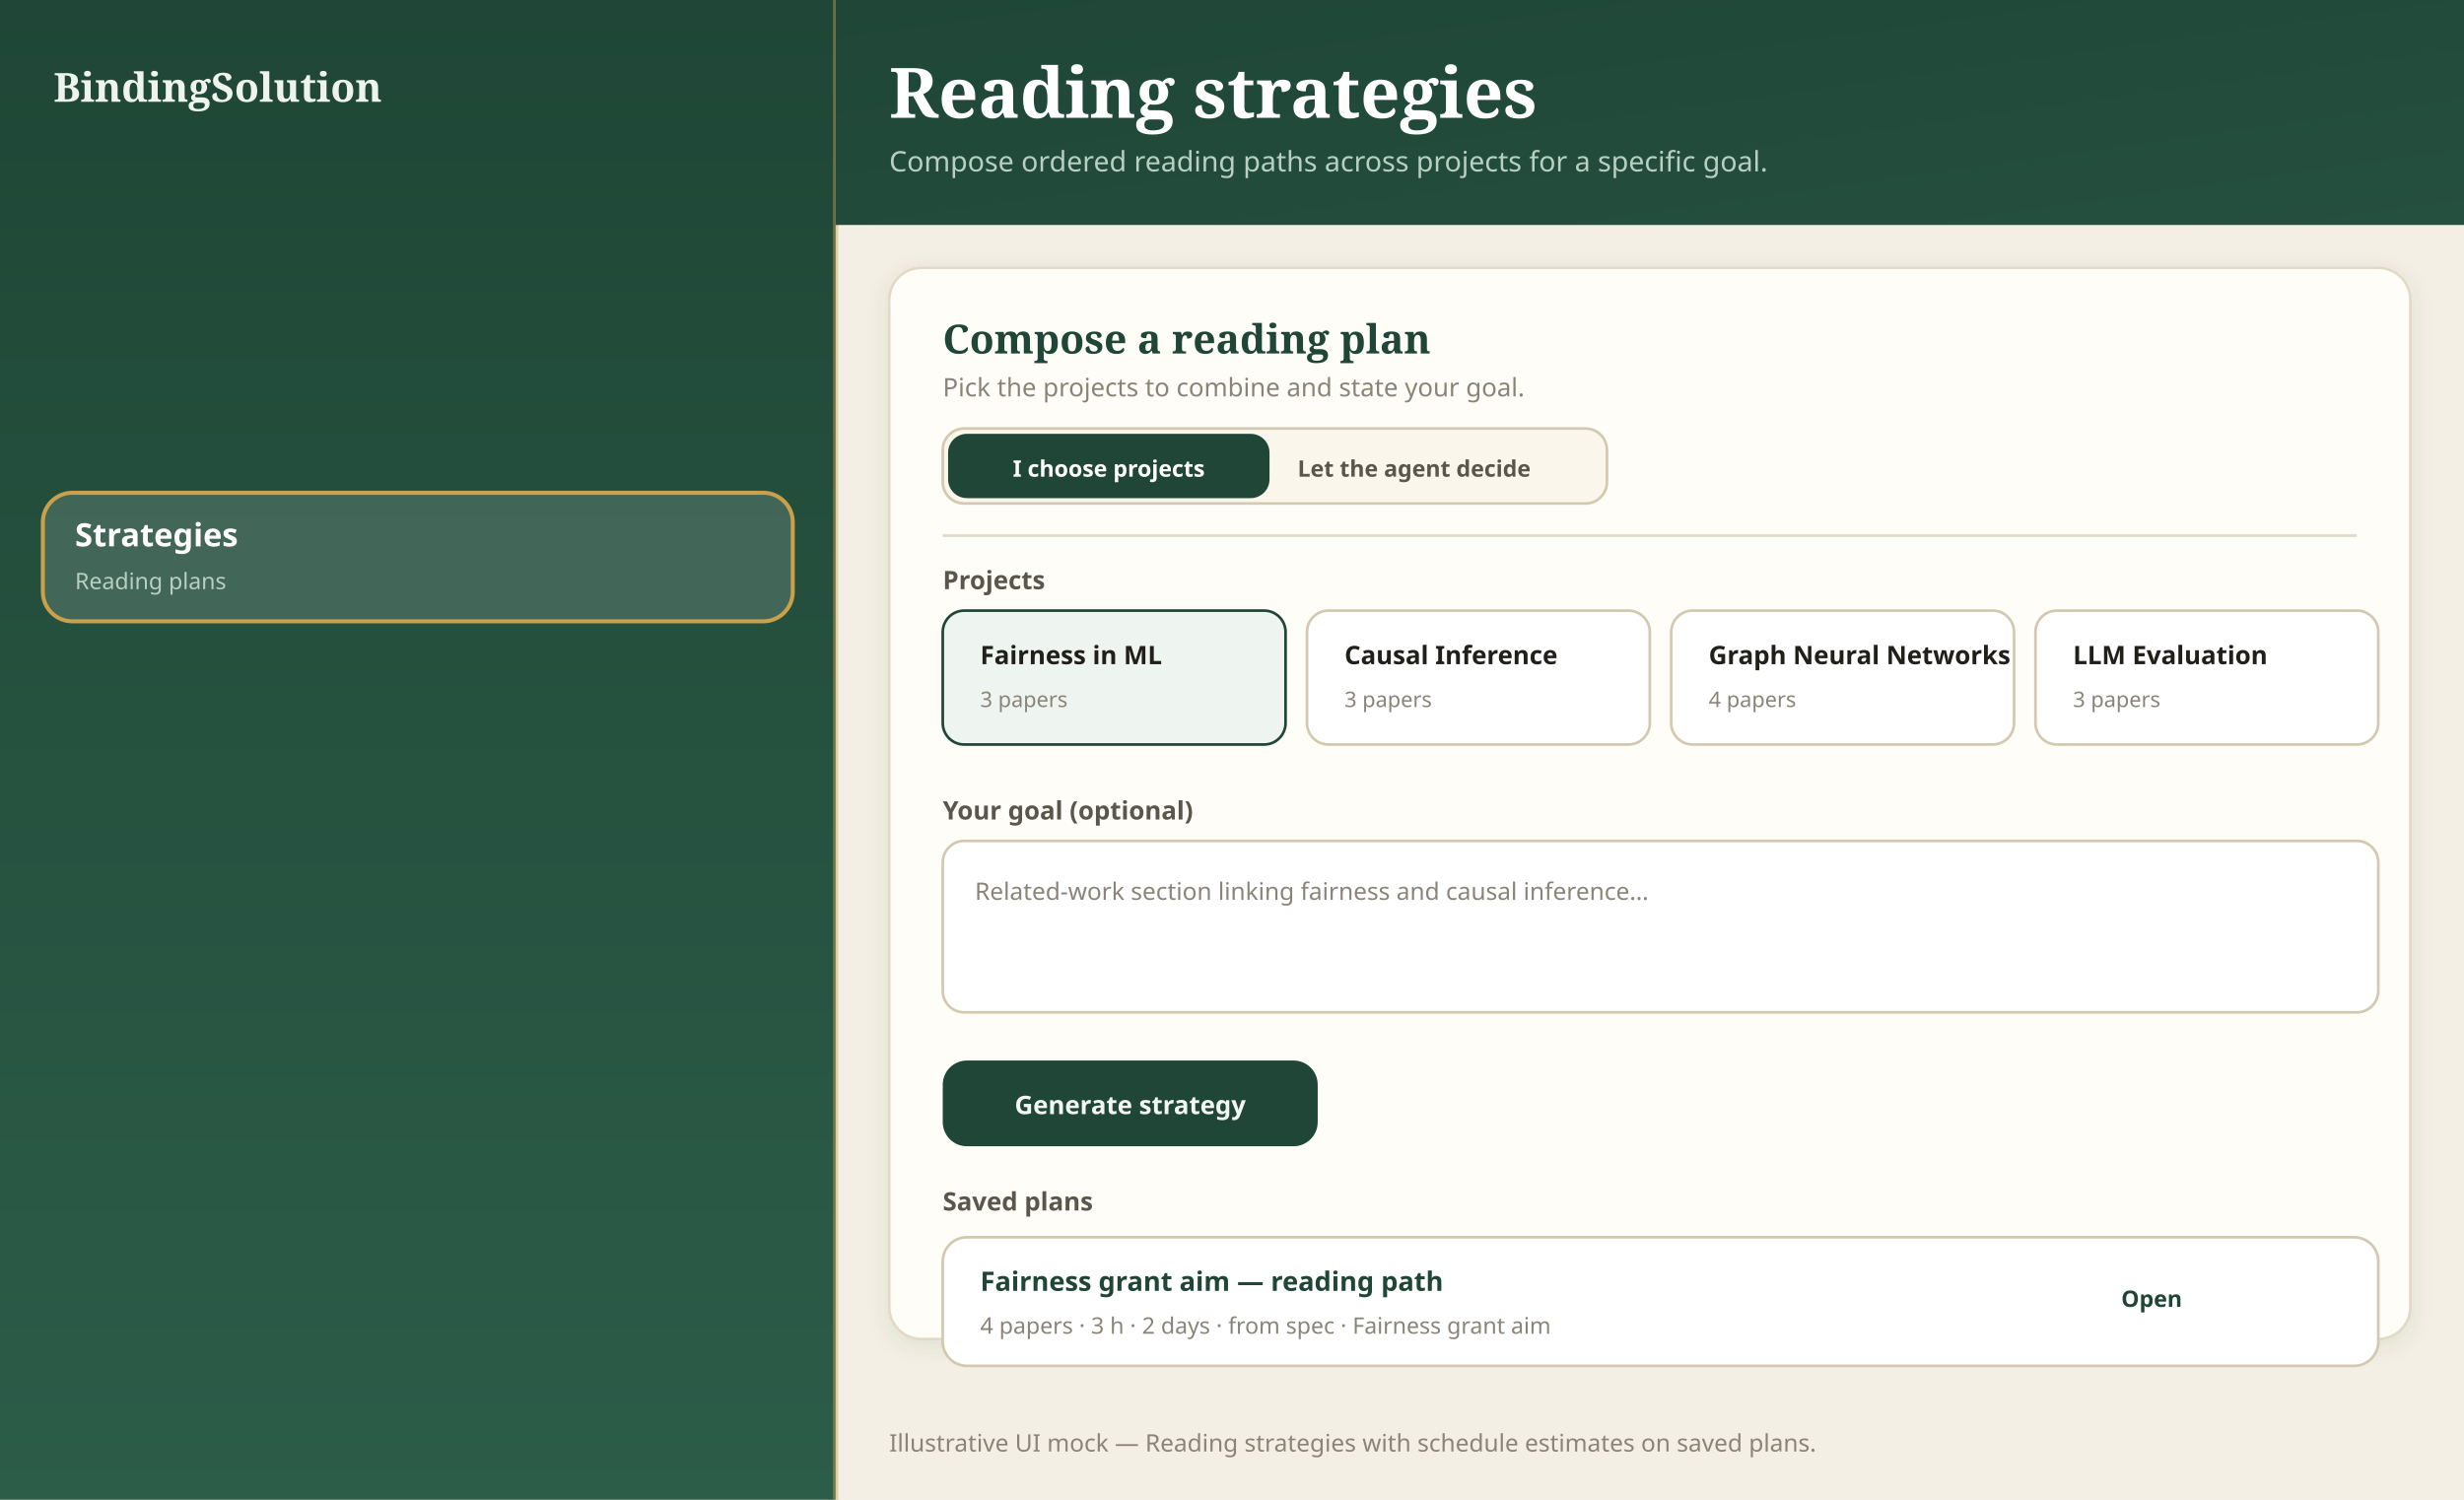
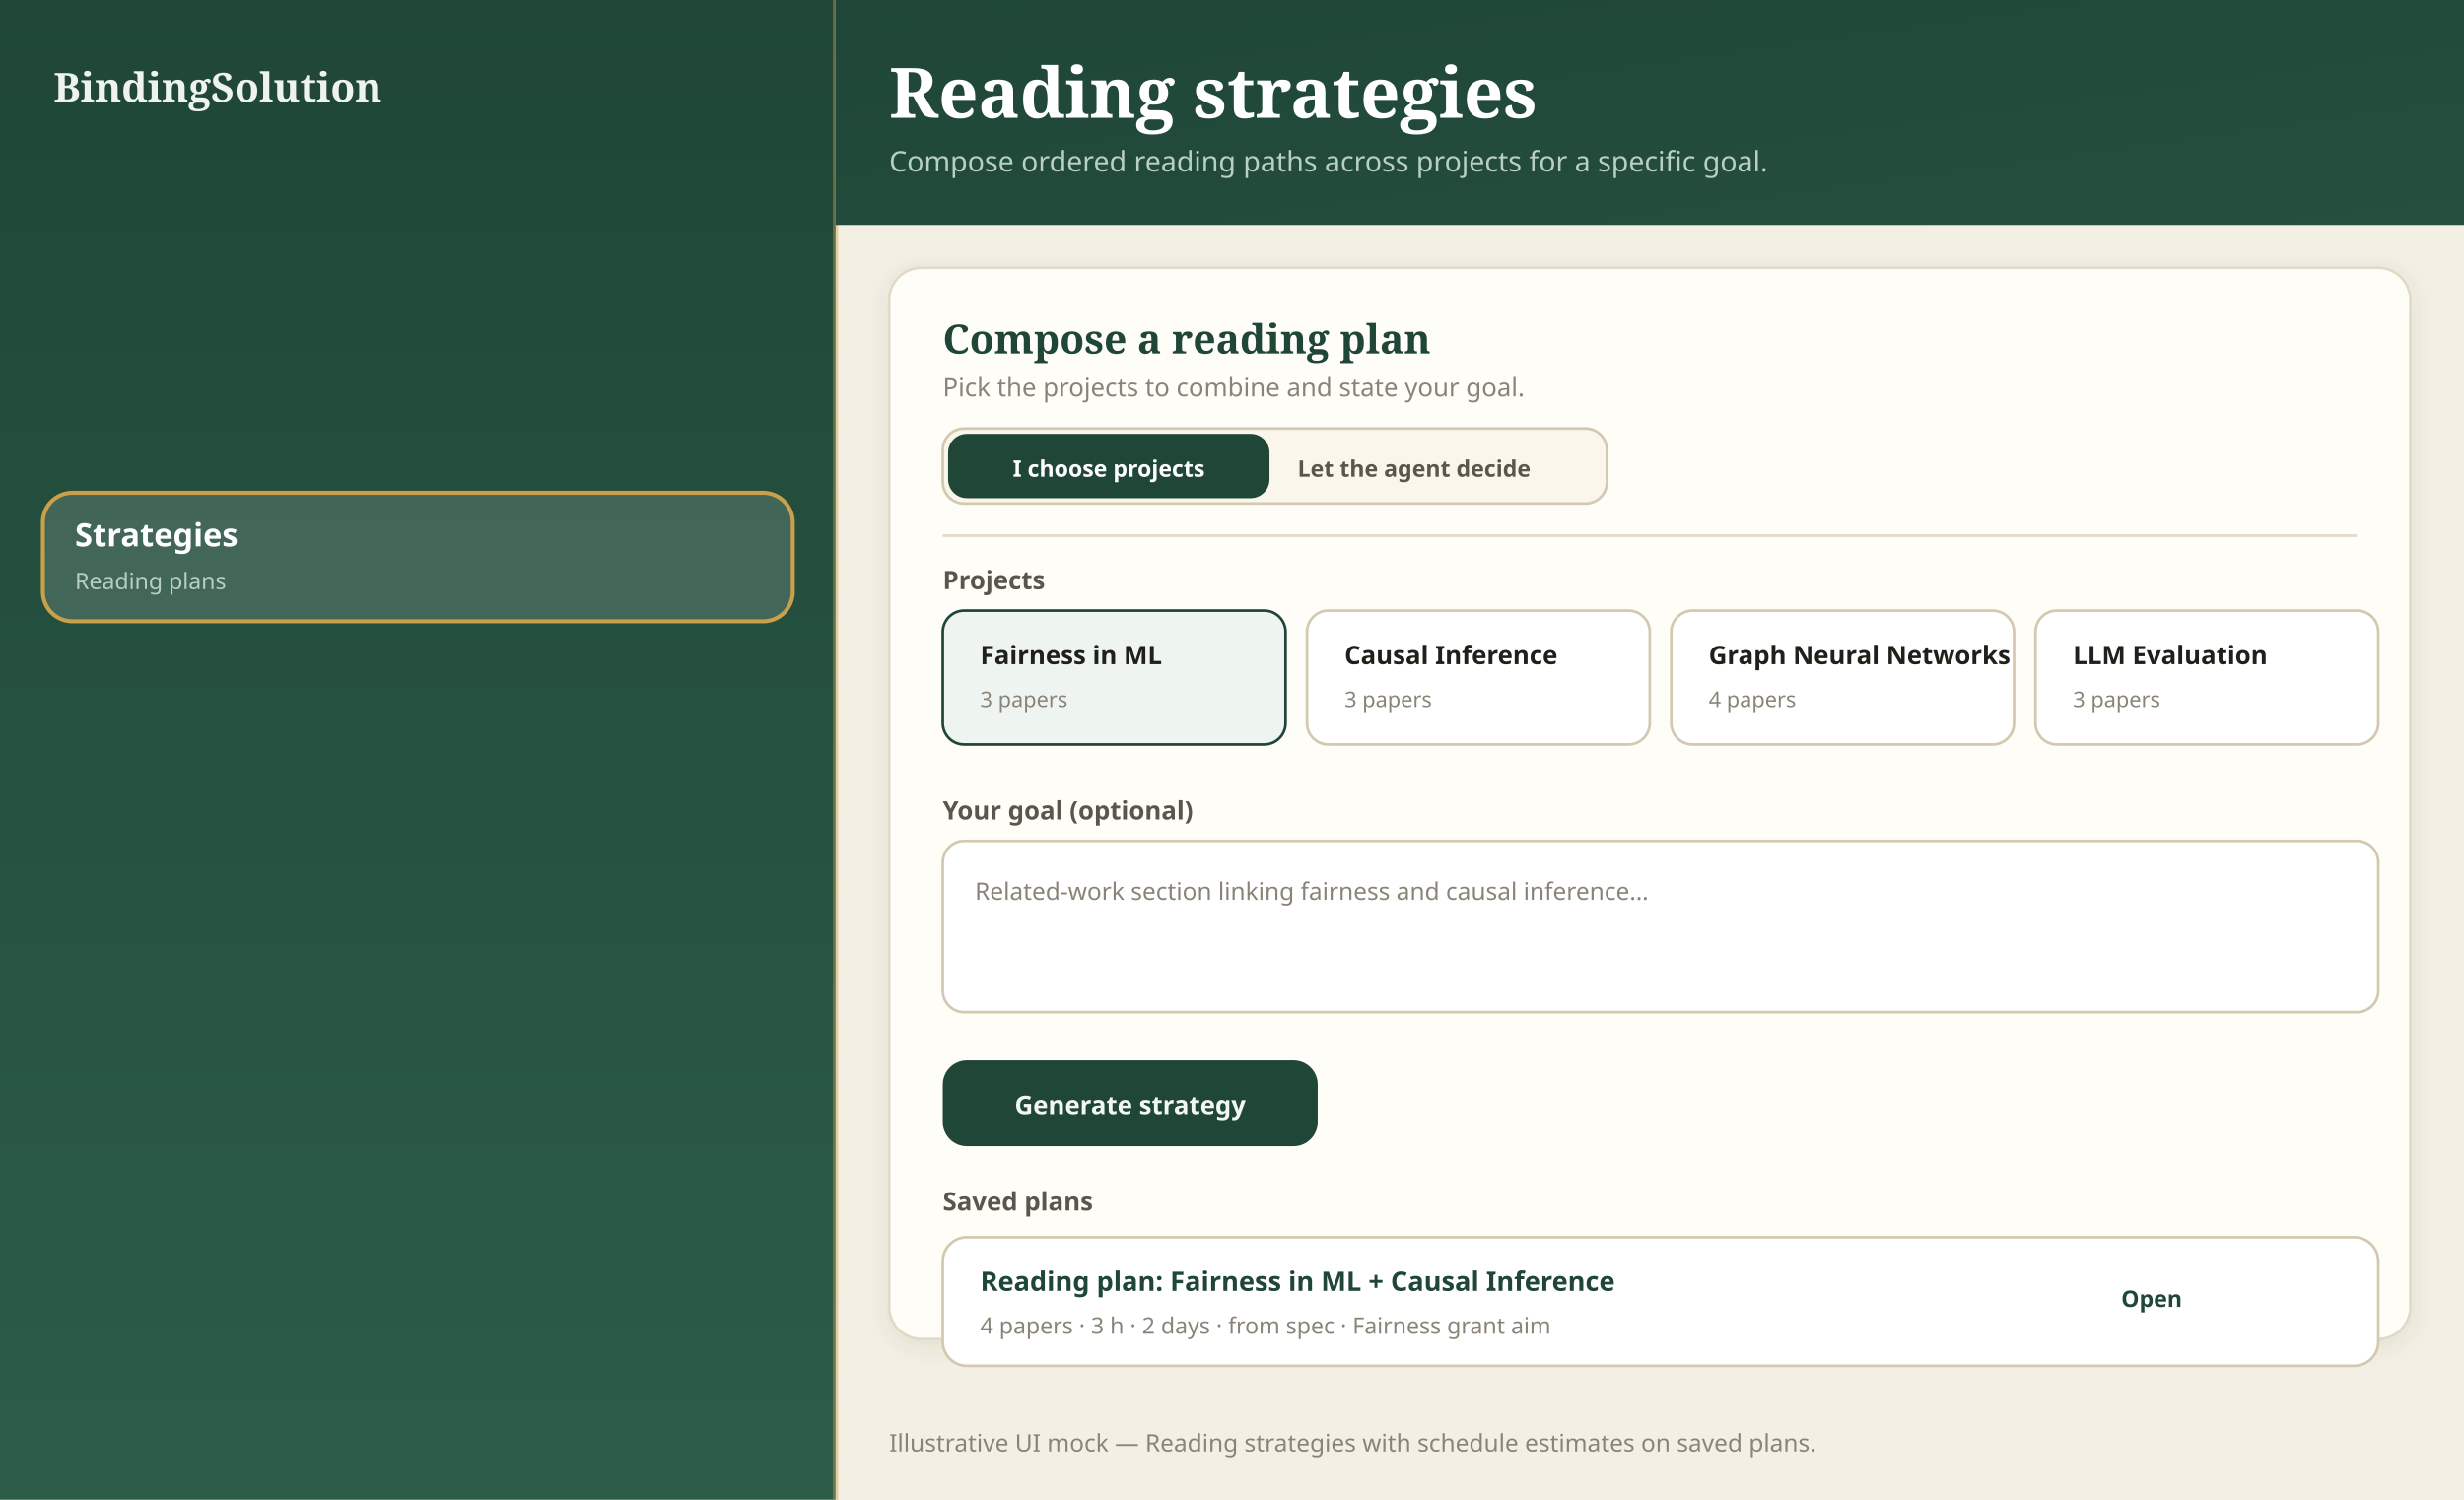
<svg xmlns="http://www.w3.org/2000/svg" viewBox="0 0 920 560" width="920" height="560" role="img" aria-label="Reading strategies view">
  <defs>
    <linearGradient id="green" x1="0" y1="0" x2="0" y2="1">
      <stop offset="0" stop-color="#1f4636" />
      <stop offset="1" stop-color="#2c5d49" />
    </linearGradient>
    <linearGradient id="hero" x1="0" y1="0" x2="1" y2="1">
      <stop offset="0" stop-color="#1f4636" />
      <stop offset="1" stop-color="#254f3f" />
    </linearGradient>
    <filter id="shadow" x="-8%" y="-8%" width="116%" height="116%">
      <feDropShadow dx="0" dy="2" stdDeviation="4" flood-color="#1f4636" flood-opacity="0.1" />
    </filter>
  </defs>
  <rect width="920" height="560" fill="#f4efe4" />
  <rect x="0" y="0" width="312" height="560" fill="url(#green)" />
  <line x1="312" y1="0" x2="312" y2="560" stroke="#caa14a" stroke-width="2" stroke-opacity="0.42" />
  <text x="20" y="38" fill="#eef3ee" font-family="Georgia, serif" font-size="15" font-weight="700">BindingSolution</text>
  <rect x="16" y="184" width="280" height="48" rx="11" fill="rgba(255,255,255,0.14)" stroke="#caa14a" stroke-width="1.5" />
  <text x="28" y="204" fill="#fff" font-family="system-ui, sans-serif" font-size="12" font-weight="600">Strategies</text>
  <text x="28" y="220" fill="#b8cfc4" font-family="system-ui, sans-serif" font-size="8.5">Reading plans</text>
  <rect x="312" y="0" width="608" height="84" fill="url(#hero)" />
  <text x="332" y="44" fill="#fff" font-family="Georgia, serif" font-size="26" font-weight="600">Reading strategies</text>
  <text x="332" y="64" fill="#b8cfc4" font-family="system-ui, sans-serif" font-size="10.5">Compose ordered reading paths across projects for a specific goal.</text>
  <g transform="translate(332, 100)">
    <rect x="0" y="0" width="568" height="400" rx="12" fill="#fffdf8" stroke="#e2d9c6" filter="url(#shadow)" />
    <text x="20" y="32" fill="#1f4636" font-family="Georgia, serif" font-size="15" font-weight="600">Compose a reading plan</text>
    <text x="20" y="48" fill="#8a8478" font-family="system-ui, sans-serif" font-size="9.5">Pick the projects to combine and state your goal.</text>
    <rect x="20" y="60" width="248" height="28" rx="8" fill="#faf6ec" stroke="#d3c8b0" />
    <rect x="22" y="62" width="120" height="24" rx="7" fill="#1f4636" />
    <text x="82" y="78" fill="#fff" font-family="system-ui, sans-serif" font-size="8.5" font-weight="600" text-anchor="middle">I choose projects</text>
    <text x="196" y="78" fill="#5a564c" font-family="system-ui, sans-serif" font-size="8.5" font-weight="600" text-anchor="middle">Let the agent decide</text>
    <line x1="20" y1="100" x2="548" y2="100" stroke="#e2d9c6" />
    <text x="20" y="120" fill="#5a564c" font-family="system-ui, sans-serif" font-size="9.5" font-weight="600">Projects</text>
    <rect x="20" y="128" width="128" height="50" rx="8" fill="#eef4f0" stroke="#1f4636" />
    <text x="34" y="148" fill="#211f1a" font-family="system-ui, sans-serif" font-size="9.5" font-weight="600">Fairness in ML</text>
    <text x="34" y="164" fill="#8a8478" font-family="system-ui, sans-serif" font-size="8">3 papers</text>
    <rect x="156" y="128" width="128" height="50" rx="8" fill="#fff" stroke="#d3c8b0" />
    <text x="170" y="148" fill="#211f1a" font-family="system-ui, sans-serif" font-size="9.5" font-weight="600">Causal Inference</text>
    <text x="170" y="164" fill="#8a8478" font-family="system-ui, sans-serif" font-size="8">3 papers</text>
    <rect x="292" y="128" width="128" height="50" rx="8" fill="#fff" stroke="#d3c8b0" />
    <text x="306" y="148" fill="#211f1a" font-family="system-ui, sans-serif" font-size="9.5" font-weight="600">Graph Neural Networks</text>
    <text x="306" y="164" fill="#8a8478" font-family="system-ui, sans-serif" font-size="8">4 papers</text>
    <rect x="428" y="128" width="128" height="50" rx="8" fill="#fff" stroke="#d3c8b0" />
    <text x="442" y="148" fill="#211f1a" font-family="system-ui, sans-serif" font-size="9.5" font-weight="600">LLM Evaluation</text>
    <text x="442" y="164" fill="#8a8478" font-family="system-ui, sans-serif" font-size="8">3 papers</text>
    <text x="20" y="206" fill="#5a564c" font-family="system-ui, sans-serif" font-size="9.5" font-weight="600">Your goal (optional)</text>
    <rect x="20" y="214" width="536" height="64" rx="8" fill="#fff" stroke="#d3c8b0" />
    <text x="32" y="236" fill="#8a8478" font-family="system-ui, sans-serif" font-size="9">Related-work section linking fairness and causal inference…</text>
    <rect x="20" y="296" width="140" height="32" rx="9" fill="#1f4636" />
    <text x="90" y="316" fill="#f2f7f3" font-family="system-ui, sans-serif" font-size="9.5" font-weight="600" text-anchor="middle">Generate strategy</text>
    <text x="20" y="352" fill="#5a564c" font-family="system-ui, sans-serif" font-size="9.5" font-weight="600">Saved plans</text>
    <rect x="20" y="362" width="536" height="48" rx="9" fill="#fff" stroke="#d3c8b0" />
-     <text x="34" y="382" fill="#1f4636" font-family="system-ui, sans-serif" font-size="10" font-weight="600">Fairness grant aim — reading path</text>
+     <text x="34" y="382" fill="#1f4636" font-family="system-ui, sans-serif" font-size="10" font-weight="600">Reading plan: Fairness in ML + Causal Inference</text>
    <text x="34" y="398" fill="#8a8478" font-family="system-ui, sans-serif" font-size="8.5">4 papers · 3 h · 2 days · from spec · Fairness grant aim</text>
    <text x="460" y="388" fill="#1f4636" font-family="system-ui, sans-serif" font-size="8.5" font-weight="600">Open</text>
  </g>
  <text x="332" y="542" fill="#8a8478" font-family="system-ui, sans-serif" font-size="9">Illustrative UI mock — Reading strategies with schedule estimates on saved plans.</text>
</svg>
